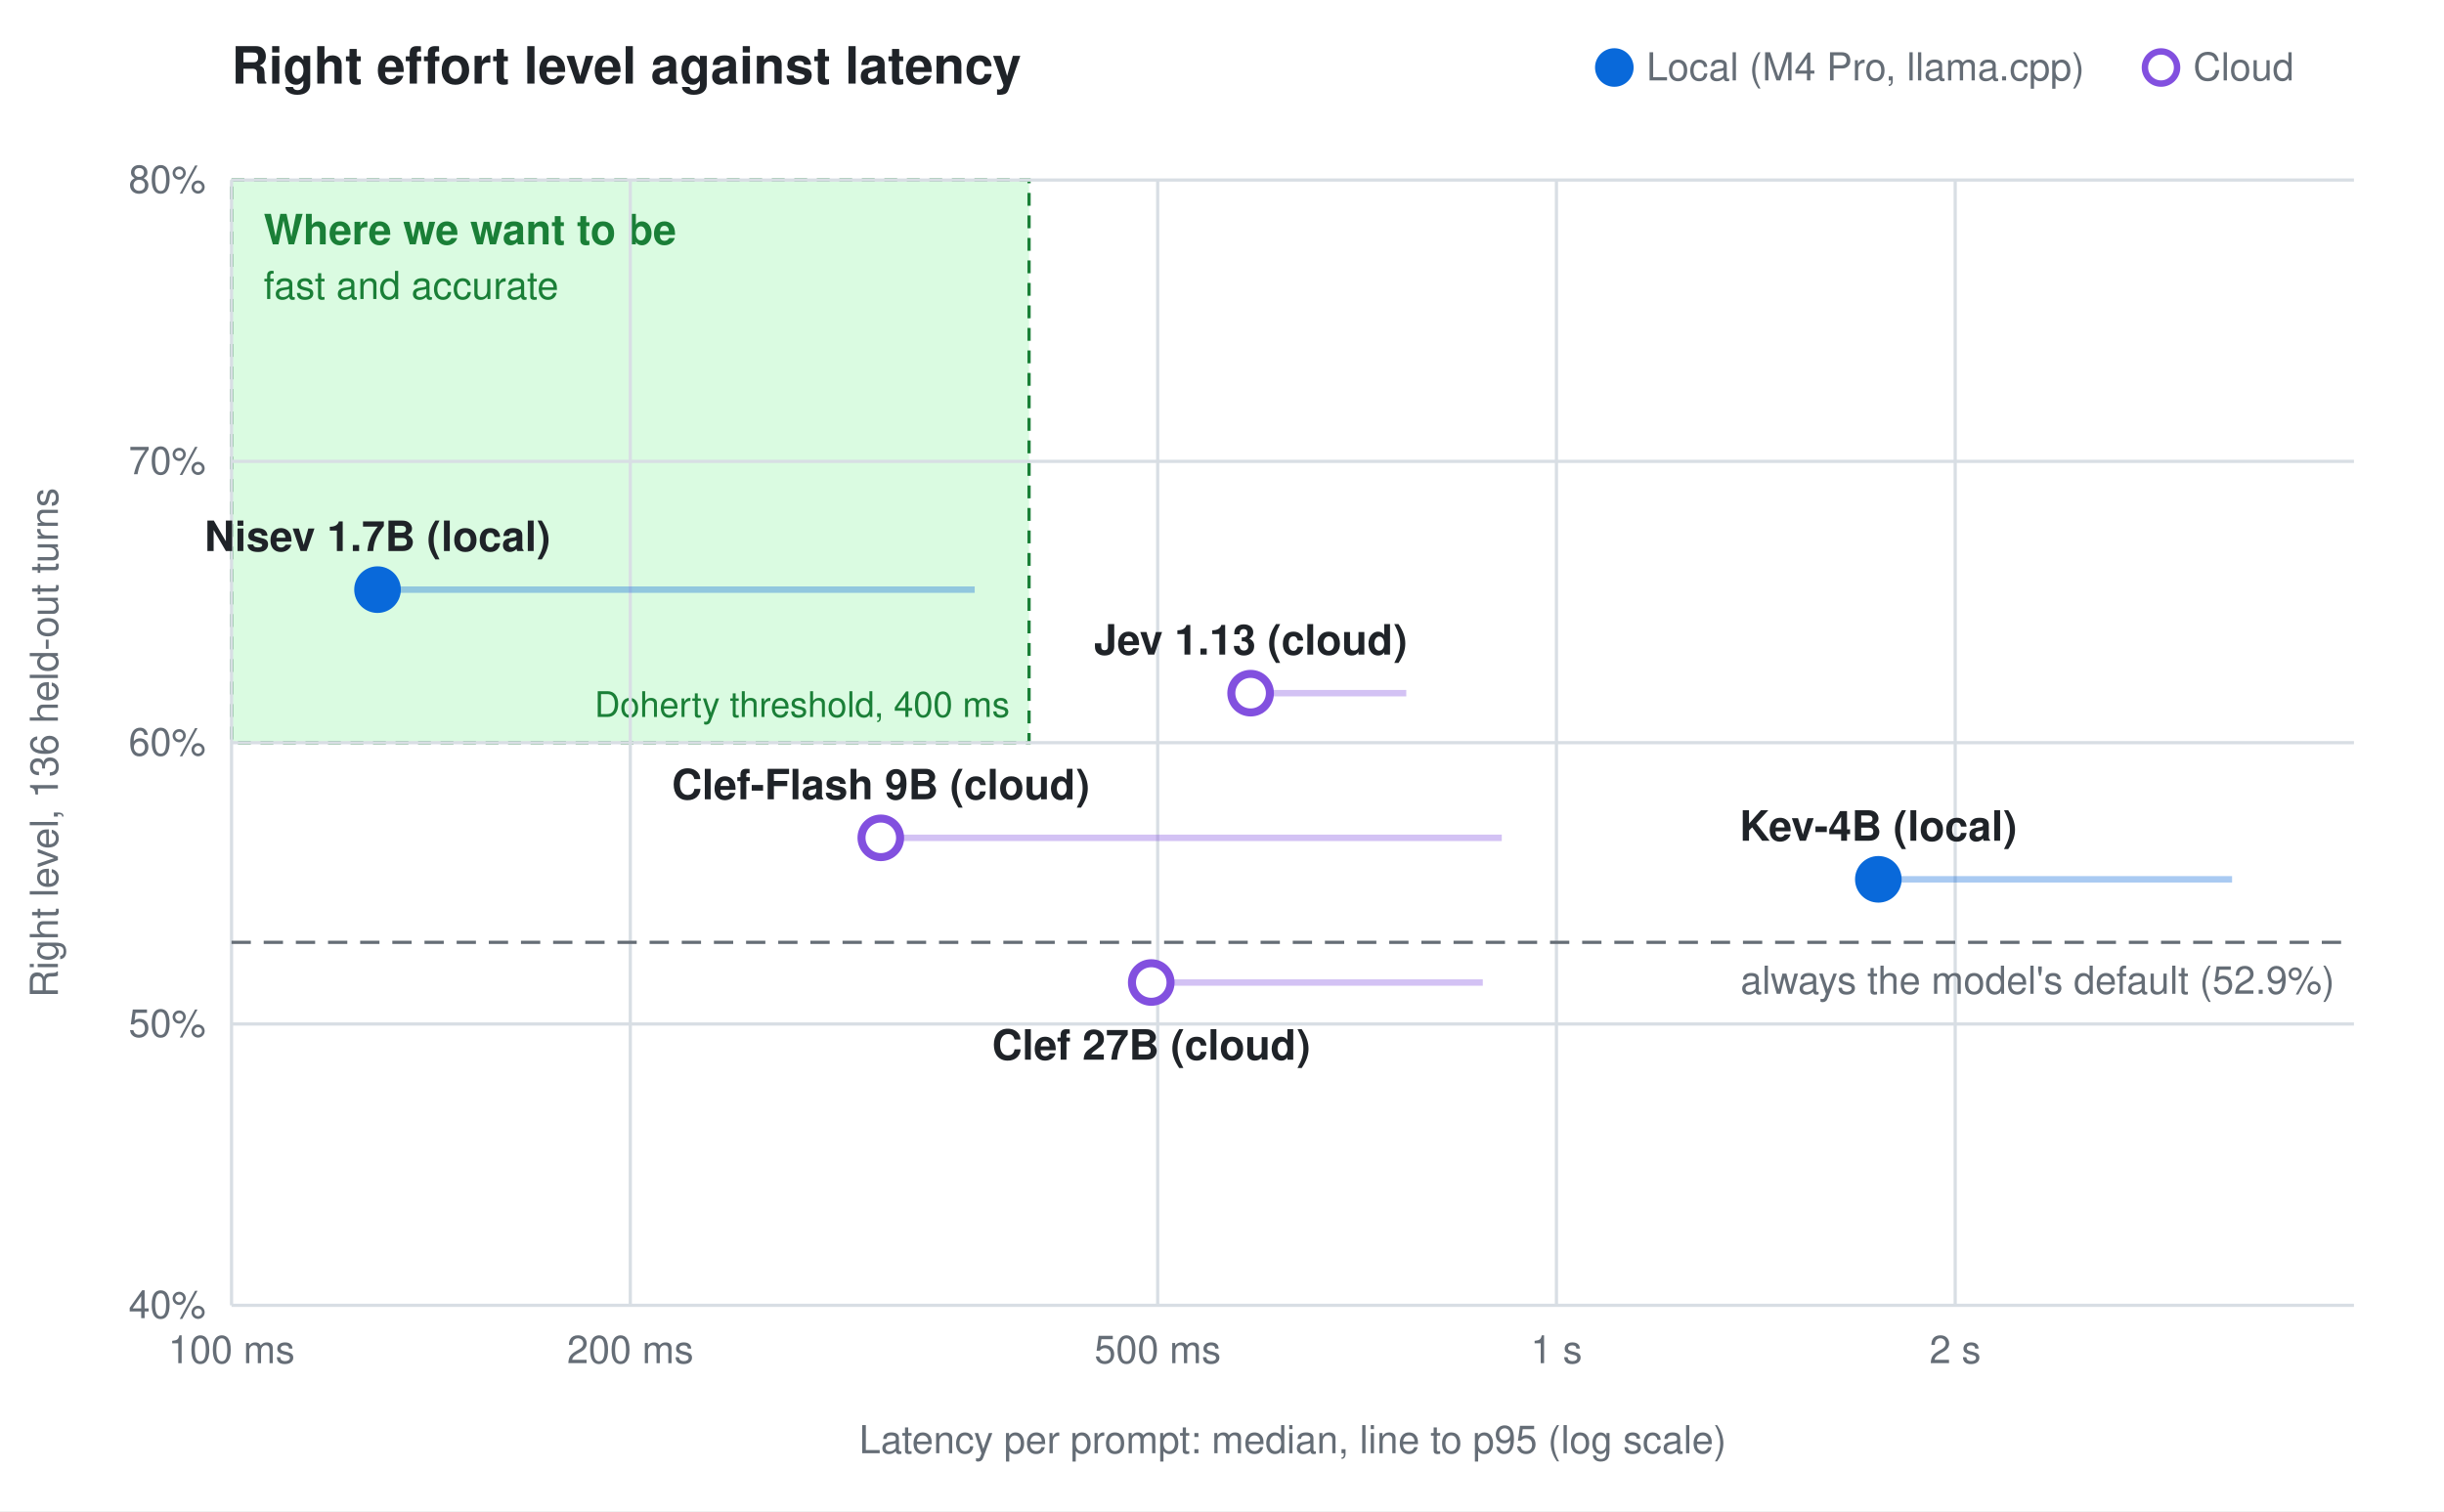
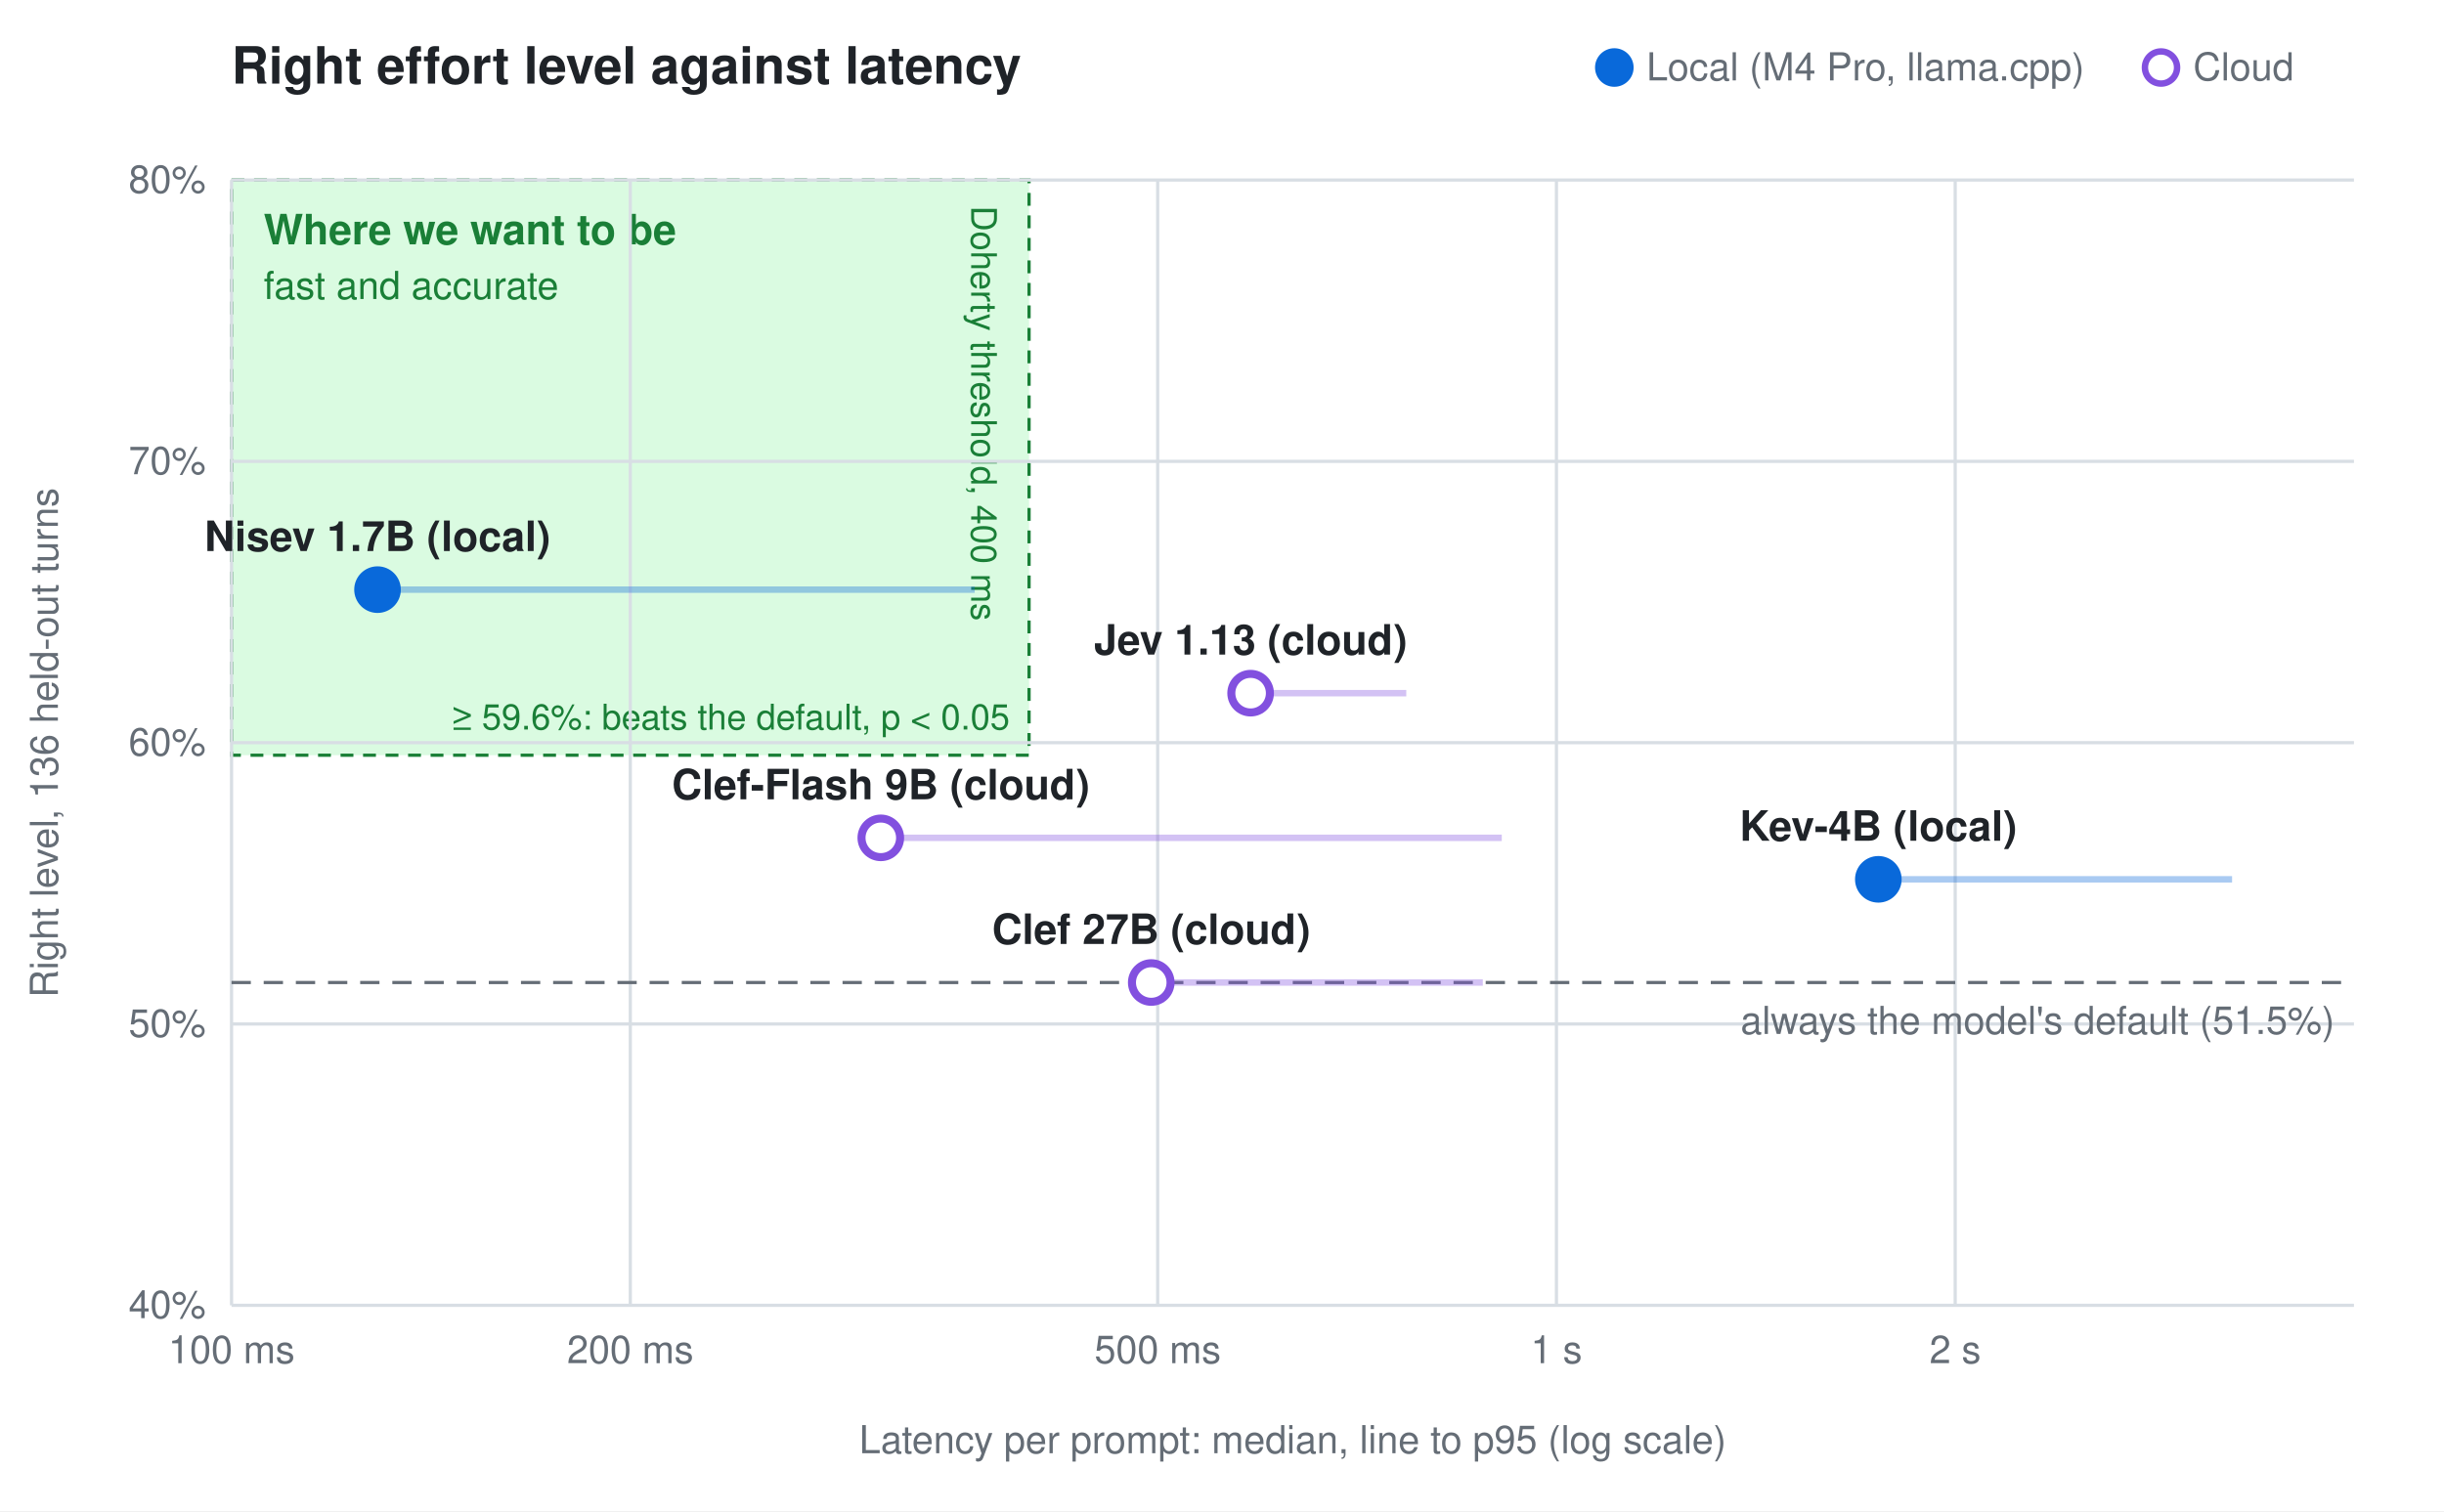
<svg xmlns="http://www.w3.org/2000/svg" viewBox="0 0 760 470" width="760" height="470" font-family="-apple-system, BlinkMacSystemFont, 'Segoe UI', Helvetica, Arial, sans-serif">
  <style>
  .bg { fill: #ffffff; } text { fill: #1f2328; font-size: 13px; } .muted { fill: #656d76; font-size: 12px; }
  .grid { stroke: #d8dee4; } .default { stroke: #656d76; }
  .zone { fill: #dafbe1; stroke: #1a7f37; } text.goal { fill: #1a7f37; }
  .local { fill: #0969da; stroke: #0969da; } .cloud { fill: #ffffff; stroke: #8250df; }
  .local-tail { stroke: #0969da; } .cloud-tail { stroke: #8250df; }
  @media (prefers-color-scheme: dark) {
    .bg { fill: #0d1117; } text { fill: #e6edf3; } .muted { fill: #8d96a0; }
    .grid { stroke: #30363d; } .default { stroke: #8d96a0; }
    .zone { fill: #12261e; stroke: #3fb950; } text.goal { fill: #3fb950; }
    .local { fill: #4493f8; stroke: #4493f8; } .cloud { fill: #0d1117; stroke: #ab7df8; }
    .local-tail { stroke: #4493f8; } .cloud-tail { stroke: #ab7df8; }
  }
</style>
  <rect class="bg" width="760" height="470" />
-   <rect x="72" y="56" width="248.0" height="175.0" class="zone" stroke-dasharray="4 3" />
+   <rect x="72" y="56" width="248.0" height="178.9" class="zone" stroke-dasharray="4 3" />
  <text x="82" y="76" class="goal" style="font-weight: 600">Where we want to be</text>
  <text x="82" y="93" class="goal" style="font-size: 12px">fast and accurate</text>
-   <text x="314.0" y="223.0" class="goal" text-anchor="end" style="font-size: 11px">Doherty threshold, 400 ms</text>
+   <text x="314.0" y="226.9" class="goal" text-anchor="end" style="font-size: 11px">≥ 59.6%: beats the default, p &lt; 0.05</text>
+   <text transform="translate(302.0 64) rotate(90)" class="goal" style="font-size: 11px">Doherty threshold, 400 ms</text>
  <line class="grid" x1="72.0" x2="72.0" y1="56" y2="406" />
  <text class="muted" x="72.0" y="424" text-anchor="middle">100 ms</text>
  <line class="grid" x1="196.0" x2="196.0" y1="56" y2="406" />
  <text class="muted" x="196.0" y="424" text-anchor="middle">200 ms</text>
  <line class="grid" x1="360.0" x2="360.0" y1="56" y2="406" />
  <text class="muted" x="360.0" y="424" text-anchor="middle">500 ms</text>
  <line class="grid" x1="484.0" x2="484.0" y1="56" y2="406" />
  <text class="muted" x="484.0" y="424" text-anchor="middle">1 s</text>
  <line class="grid" x1="608.0" x2="608.0" y1="56" y2="406" />
  <text class="muted" x="608.0" y="424" text-anchor="middle">2 s</text>
  <line class="grid" x1="72" x2="732" y1="406.0" y2="406.0" />
  <text class="muted" x="64" y="410.0" text-anchor="end">40%</text>
  <line class="grid" x1="72" x2="732" y1="318.5" y2="318.5" />
  <text class="muted" x="64" y="322.5" text-anchor="end">50%</text>
  <line class="grid" x1="72" x2="732" y1="231.0" y2="231.0" />
  <text class="muted" x="64" y="235.0" text-anchor="end">60%</text>
  <line class="grid" x1="72" x2="732" y1="143.5" y2="143.5" />
  <text class="muted" x="64" y="147.5" text-anchor="end">70%</text>
  <line class="grid" x1="72" x2="732" y1="56.0" y2="56.0" />
  <text class="muted" x="64" y="60.0" text-anchor="end">80%</text>
-   <line x1="72" x2="732" y1="293.1" y2="293.1" class="default" stroke-dasharray="6 4" />
-   <text class="muted" x="726" y="309.1" text-anchor="end">always the model's default (52.9%)</text>
+   <line x1="72" x2="732" y1="305.6" y2="305.6" class="default" stroke-dasharray="6 4" />
+   <text class="muted" x="726" y="321.6" text-anchor="end">always the model's default (51.5%)</text>
  <line x1="117.4" x2="303.1" y1="183.4" y2="183.4" class="local-tail" stroke-width="2" stroke-opacity="0.35" />
  <circle class="local" cx="117.4" cy="183.4" r="6" stroke-width="2.5" />
  <text x="117.4" y="171.4" text-anchor="middle" style="font-weight: 600">Nisev 1.7B (local)</text>
  <line x1="584.1" x2="694.1" y1="273.5" y2="273.5" class="local-tail" stroke-width="2" stroke-opacity="0.35" />
  <circle class="local" cx="584.1" cy="273.5" r="6" stroke-width="2.5" />
  <text x="584.1" y="261.5" text-anchor="middle" style="font-weight: 600">Kev-4B (local)</text>
  <line x1="273.9" x2="467.0" y1="260.6" y2="260.6" class="cloud-tail" stroke-width="2" stroke-opacity="0.35" />
  <circle class="cloud" cx="273.9" cy="260.6" r="6" stroke-width="2.5" />
  <text x="273.9" y="248.6" text-anchor="middle" style="font-weight: 600">Clef-Flash 9B (cloud)</text>
  <line x1="358.0" x2="461.1" y1="305.6" y2="305.6" class="cloud-tail" stroke-width="2" stroke-opacity="0.35" />
  <circle class="cloud" cx="358.0" cy="305.6" r="6" stroke-width="2.5" />
-   <text x="358.0" y="329.6" text-anchor="middle" style="font-weight: 600">Clef 27B (cloud)</text>
+   <text x="358.0" y="293.6" text-anchor="middle" style="font-weight: 600">Clef 27B (cloud)</text>
  <line x1="388.9" x2="437.3" y1="215.6" y2="215.6" class="cloud-tail" stroke-width="2" stroke-opacity="0.35" />
  <circle class="cloud" cx="388.9" cy="215.6" r="6" stroke-width="2.5" />
  <text x="388.9" y="203.6" text-anchor="middle" style="font-weight: 600">Jev 1.13 (cloud)</text>
  <text x="72" y="26" style="font-size: 16px; font-weight: 600">Right effort level against latency</text>
  <text x="402" y="452" text-anchor="middle" class="muted">Latency per prompt: median, line to p95 (log scale)</text>
  <text transform="translate(18 231) rotate(-90)" text-anchor="middle" class="muted">Right level, 136 held-out turns</text>
  <circle class="local" cx="502" cy="21" r="5" stroke-width="2" />
  <text x="512" y="25" class="muted">Local (M4 Pro, llama.cpp)</text>
  <circle class="cloud" cx="672" cy="21" r="5" stroke-width="2" />
  <text x="682" y="25" class="muted">Cloud</text>
</svg>
